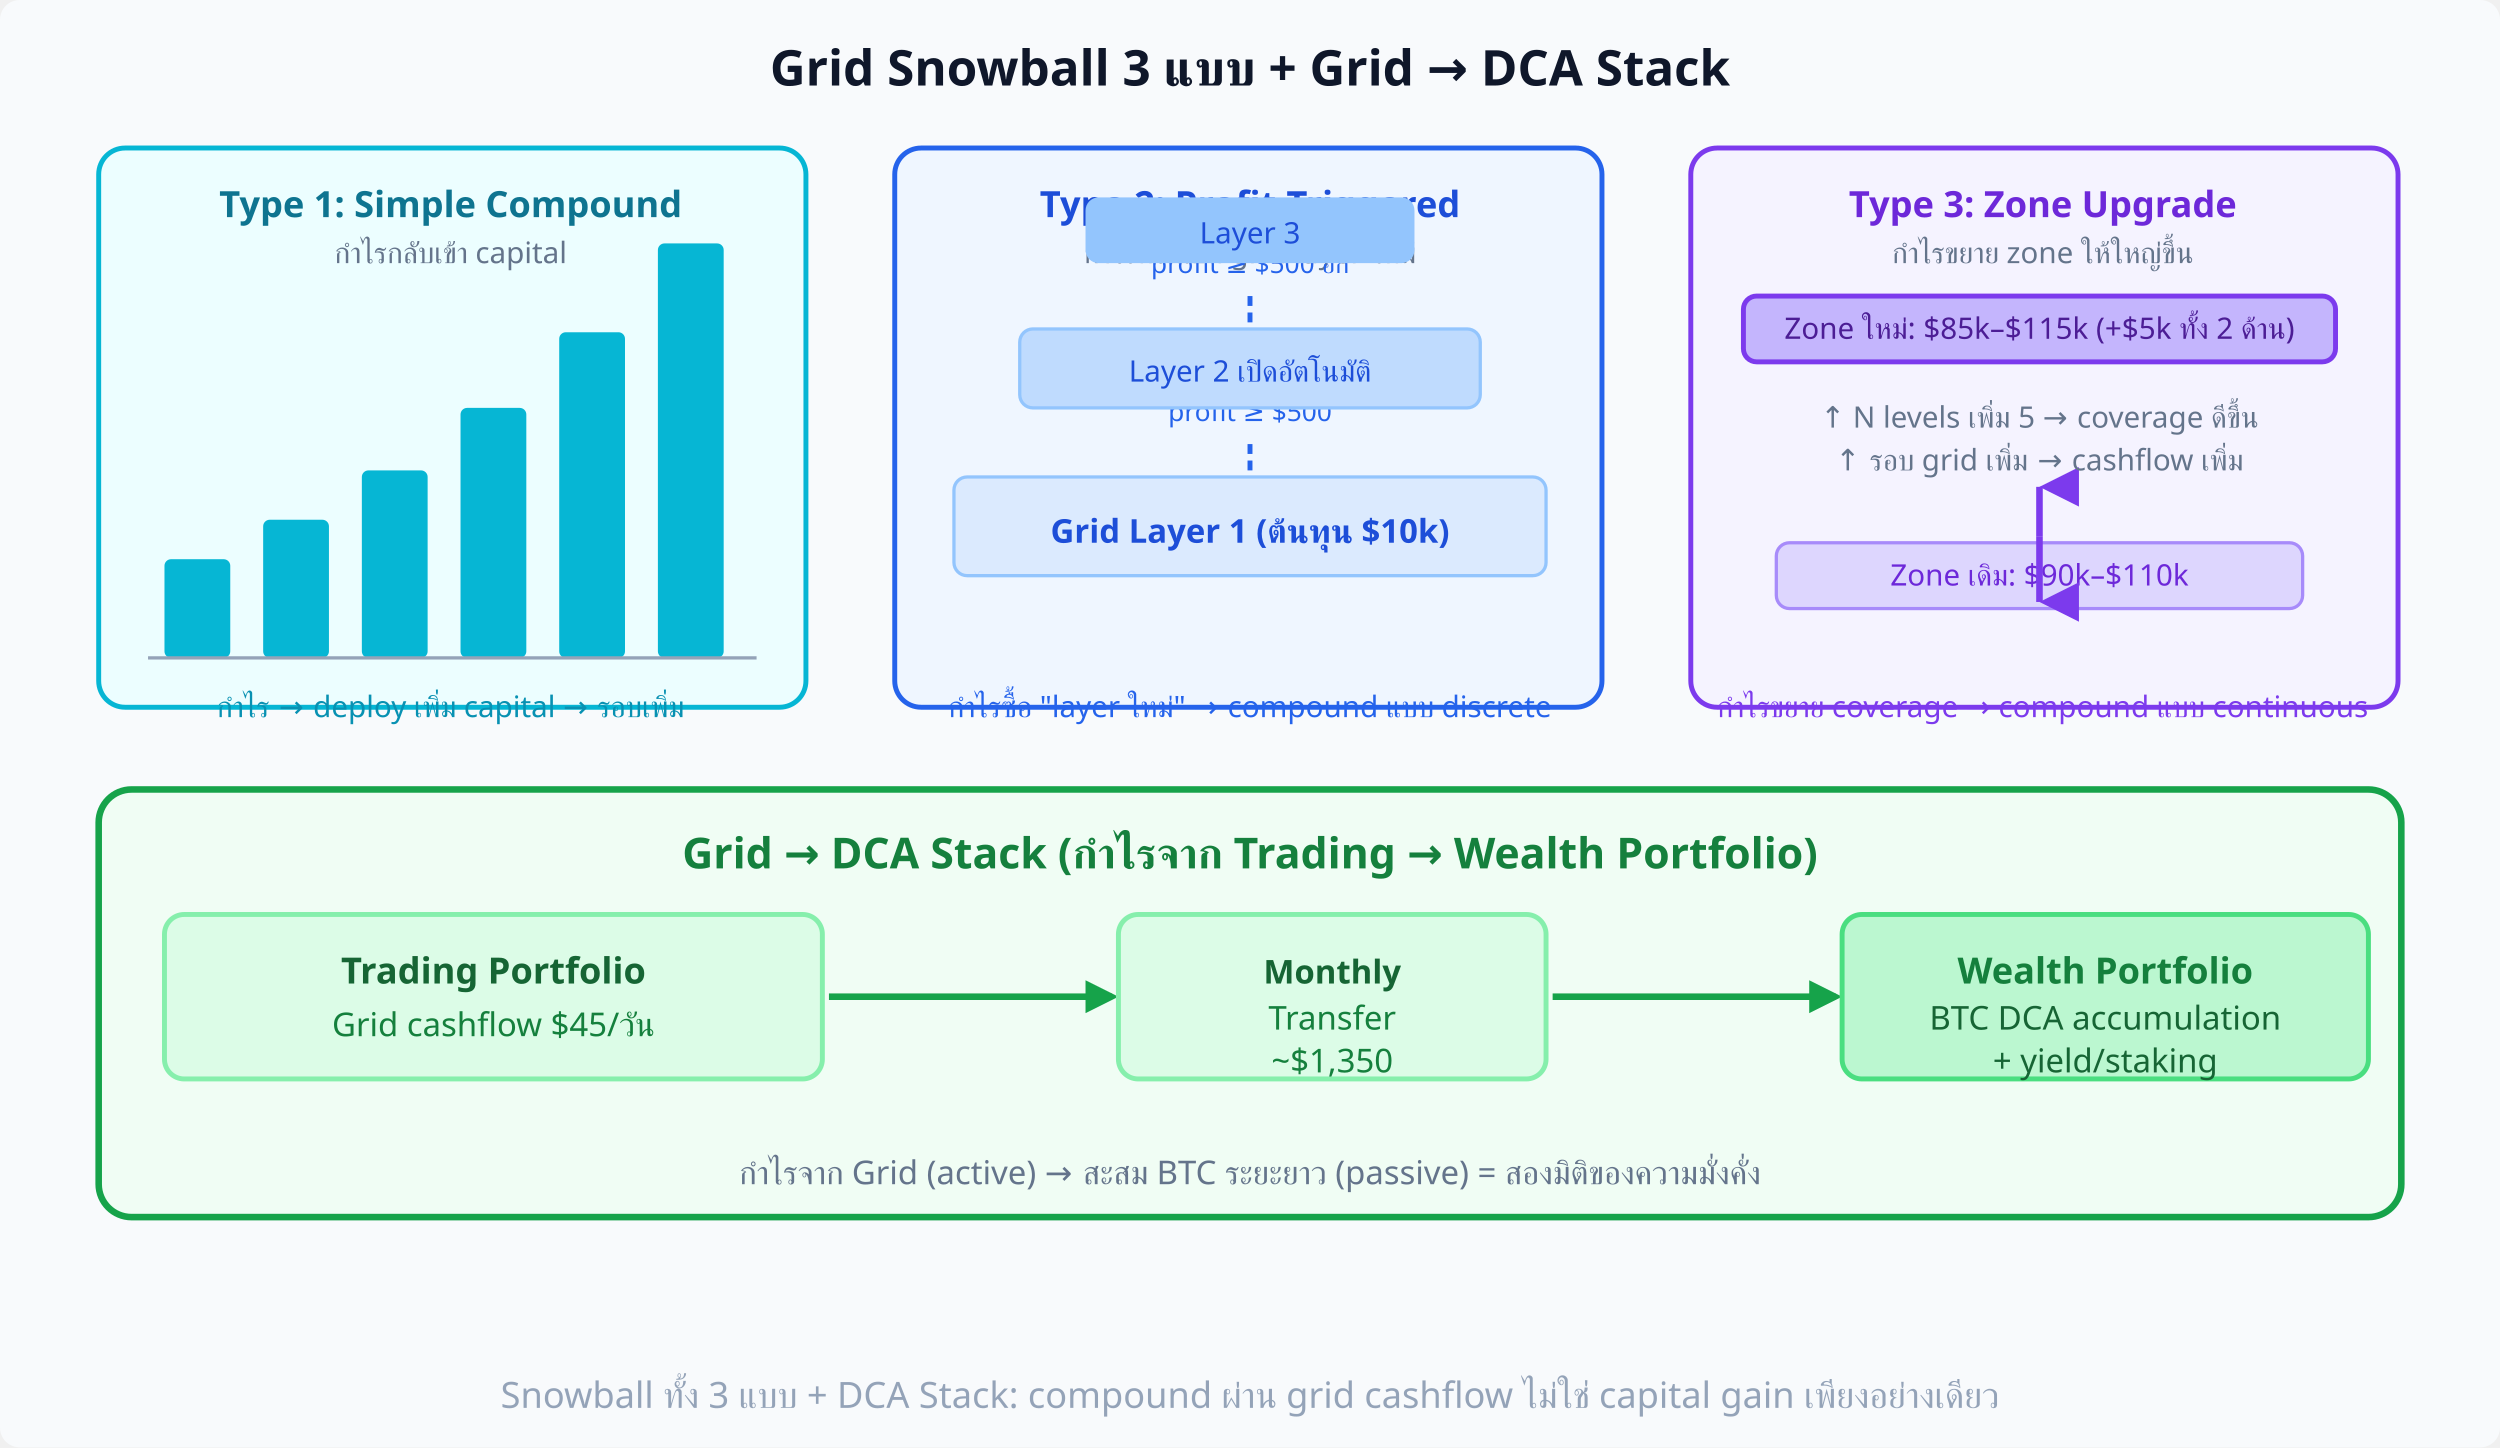
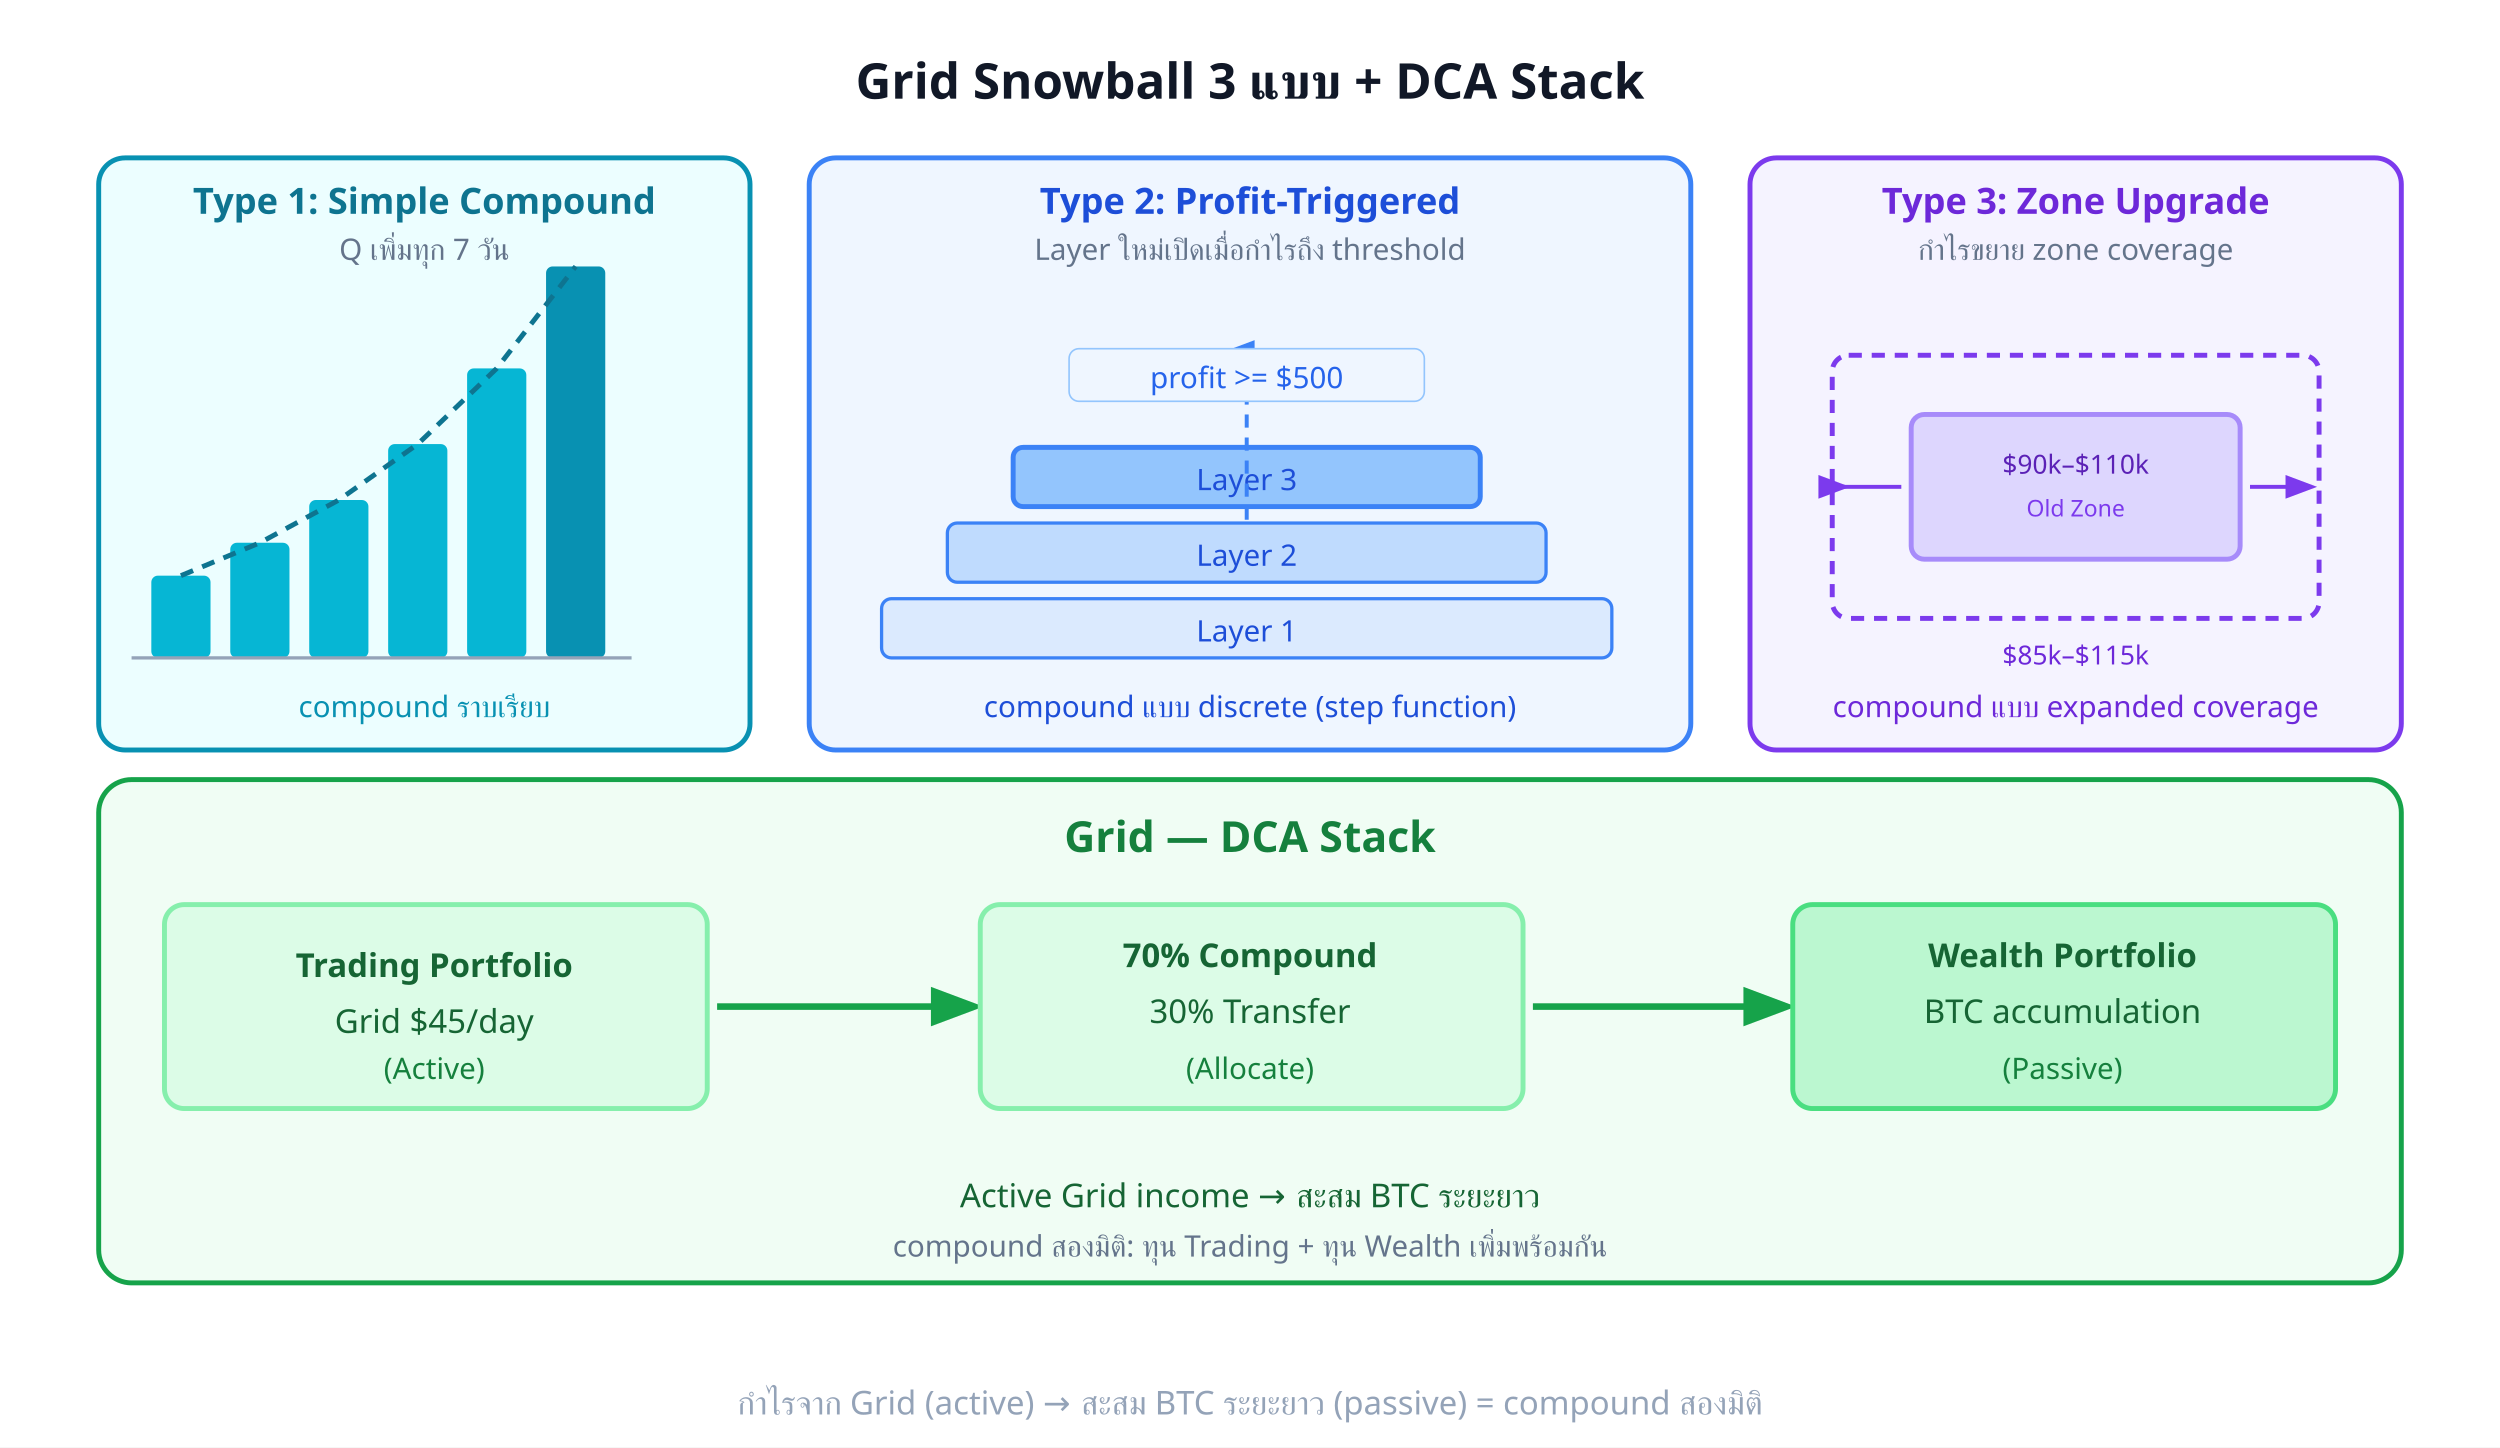
<svg xmlns="http://www.w3.org/2000/svg" viewBox="0 0 760 440" font-family="'Sarabun',sans-serif">
-   <rect width="760" height="440" fill="#f8fafc" rx="6" />
-   <text x="380" y="26" text-anchor="middle" font-size="15" font-weight="700" fill="#0f172a">Grid Snowball 3 แบบ + Grid → DCA Stack</text>
-   <rect x="30" y="45" width="215" height="170" fill="#ecfeff" rx="8" stroke="#06b6d4" stroke-width="1.5" />
-   <text x="137" y="66" text-anchor="middle" font-size="11" font-weight="700" fill="#0e7490">Type 1: Simple Compound</text>
-   <text x="137" y="80" text-anchor="middle" font-size="9" fill="#64748b">กำไรกลับเข้า capital</text>
-   <rect x="50" y="170" width="20" height="30" fill="#06b6d4" rx="2" />
-   <rect x="80" y="158" width="20" height="42" fill="#06b6d4" rx="2" />
-   <rect x="110" y="143" width="20" height="57" fill="#06b6d4" rx="2" />
-   <rect x="140" y="124" width="20" height="76" fill="#06b6d4" rx="2" />
-   <rect x="170" y="101" width="20" height="99" fill="#06b6d4" rx="2" />
-   <rect x="200" y="74" width="20" height="126" fill="#06b6d4" rx="2" />
-   <line x1="45" y1="200" x2="230" y2="200" stroke="#94a3b8" stroke-width="1" />
-   <text x="137" y="218" text-anchor="middle" font-size="9" fill="#0891b2">กำไร → deploy เพิ่ม capital → รอบเพิ่ม</text>
-   <rect x="272" y="45" width="215" height="170" fill="#eff6ff" rx="8" stroke="#2563eb" stroke-width="1.5" />
-   <text x="380" y="66" text-anchor="middle" font-size="11" font-weight="700" fill="#1d4ed8">Type 2: Profit-Triggered</text>
-   <text x="380" y="80" text-anchor="middle" font-size="9" fill="#64748b">กำไรทริกเปิด grid layer ใหม่</text>
-   <rect x="290" y="145" width="180" height="30" fill="#dbeafe" rx="4" stroke="#93c5fd" stroke-width="1" />
-   <text x="380" y="165" text-anchor="middle" font-size="10" fill="#1d4ed8" font-weight="700">Grid Layer 1 (ต้นทุน $10k)</text>
-   <line x1="380" y1="143" x2="380" y2="133" stroke="#2563eb" stroke-width="1.5" stroke-dasharray="3,2" />
-   <text x="380" y="128" text-anchor="middle" font-size="8" fill="#2563eb">profit ≥ $500</text>
-   <rect x="310" y="100" width="140" height="24" fill="#bfdbfe" rx="4" stroke="#93c5fd" stroke-width="1" />
-   <text x="380" y="116" text-anchor="middle" font-size="9" fill="#1d4ed8">Layer 2 เปิดอัตโนมัติ</text>
-   <line x1="380" y1="98" x2="380" y2="88" stroke="#2563eb" stroke-width="1.5" stroke-dasharray="3,2" />
-   <text x="380" y="83" text-anchor="middle" font-size="8" fill="#2563eb">profit ≥ $500 อีก</text>
-   <rect x="330" y="60" width="100" height="20" fill="#93c5fd" rx="4" />
-   <text x="380" y="74" text-anchor="middle" font-size="9" fill="#1d4ed8">Layer 3</text>
-   <text x="380" y="218" text-anchor="middle" font-size="9" fill="#2563eb">กำไรซื้อ "layer ใหม่" → compound แบบ discrete</text>
-   <rect x="514" y="45" width="215" height="170" fill="#f5f3ff" rx="8" stroke="#7c3aed" stroke-width="1.5" />
-   <text x="621" y="66" text-anchor="middle" font-size="11" font-weight="700" fill="#6d28d9">Type 3: Zone Upgrade</text>
-   <text x="621" y="80" text-anchor="middle" font-size="9" fill="#64748b">กำไรขยาย zone ให้ใหญ่ขึ้น</text>
-   <rect x="540" y="165" width="160" height="20" fill="#ddd6fe" rx="4" stroke="#a78bfa" stroke-width="1" />
-   <text x="620" y="178" text-anchor="middle" font-size="9" fill="#6d28d9">Zone เดิม: $90k–$110k</text>
-   <line x1="620" y1="163" x2="620" y2="148" stroke="#7c3aed" stroke-width="2" marker-end="url(#upArrow)" />
-   <line x1="620" y1="163" x2="620" y2="183" stroke="#7c3aed" stroke-width="2" marker-end="url(#downArrow)" />
-   <rect x="530" y="90" width="180" height="20" fill="#c4b5fd" rx="4" stroke="#7c3aed" stroke-width="1.5" />
-   <text x="620" y="103" text-anchor="middle" font-size="9" fill="#4c1d95">Zone ใหม่: $85k–$115k (+$5k ทั้ง 2 ด้าน)</text>
-   <text x="620" y="130" text-anchor="middle" font-size="9" fill="#64748b">↑ N levels เพิ่ม 5 → coverage ดีขึ้น</text>
-   <text x="620" y="143" text-anchor="middle" font-size="9" fill="#64748b">↑ รอบ grid เพิ่ม → cashflow เพิ่ม</text>
-   <text x="621" y="218" text-anchor="middle" font-size="9" fill="#7c3aed">กำไรขยาย coverage → compound แบบ continuous</text>
  <defs>
-     <marker id="upArrow" markerWidth="6" markerHeight="6" refX="3" refY="0" orient="auto">
-       <path d="M 3 0 L 6 6 L 0 6 z" fill="#7c3aed" />
+     <marker id="arrowRight" markerWidth="8" markerHeight="8" refX="6" refY="3" orient="auto">
+       <path d="M0,0 L0,6 L8,3 z" fill="#16a34a" />
    </marker>
-     <marker id="downArrow" markerWidth="6" markerHeight="6" refX="3" refY="6" orient="auto">
-       <path d="M 0 0 L 6 0 L 3 6 z" fill="#7c3aed" />
+     <marker id="arrowUp" markerWidth="8" markerHeight="8" refX="3" refY="6" orient="auto">
+       <path d="M0,8 L6,8 L3,0 z" fill="#3b82f6" />
+     </marker>
+     <marker id="arrowExpL" markerWidth="8" markerHeight="8" refX="2" refY="3" orient="auto">
+       <path d="M8,0 L8,6 L0,3 z" fill="#7c3aed" />
+     </marker>
+     <marker id="arrowExpR" markerWidth="8" markerHeight="8" refX="6" refY="3" orient="auto">
+       <path d="M0,0 L0,6 L8,3 z" fill="#7c3aed" />
    </marker>
  </defs>
-   <rect x="30" y="240" width="700" height="130" fill="#f0fdf4" rx="10" stroke="#16a34a" stroke-width="2" />
-   <text x="380" y="264" text-anchor="middle" font-size="13" font-weight="700" fill="#15803d">Grid → DCA Stack (กำไรจาก Trading → Wealth Portfolio)</text>
-   <rect x="50" y="278" width="200" height="50" fill="#dcfce7" rx="6" stroke="#86efac" stroke-width="1.5" />
-   <text x="150" y="299" text-anchor="middle" font-size="11" font-weight="700" fill="#166534">Trading Portfolio</text>
-   <text x="150" y="315" text-anchor="middle" font-size="10" fill="#15803d">Grid cashflow $45/วัน</text>
-   <line x1="252" y1="303" x2="338" y2="303" stroke="#16a34a" stroke-width="2" />
-   <polygon points="330,298 340,303 330,308" fill="#16a34a" />
-   <rect x="340" y="278" width="130" height="50" fill="#dcfce7" rx="6" stroke="#86efac" stroke-width="1.5" />
-   <text x="405" y="299" text-anchor="middle" font-size="10" font-weight="700" fill="#166534">Monthly</text>
-   <text x="405" y="313" text-anchor="middle" font-size="10" fill="#15803d">Transfer</text>
-   <text x="405" y="326" text-anchor="middle" font-size="10" fill="#15803d">~$1,350</text>
-   <line x1="472" y1="303" x2="558" y2="303" stroke="#16a34a" stroke-width="2" />
-   <polygon points="550,298 560,303 550,308" fill="#16a34a" />
-   <rect x="560" y="278" width="160" height="50" fill="#bbf7d0" rx="6" stroke="#4ade80" stroke-width="1.5" />
-   <text x="640" y="299" text-anchor="middle" font-size="11" font-weight="700" fill="#15803d">Wealth Portfolio</text>
-   <text x="640" y="313" text-anchor="middle" font-size="10" fill="#166534">BTC DCA accumulation</text>
-   <text x="640" y="326" text-anchor="middle" font-size="10" fill="#166534">+ yield/staking</text>
-   <text x="380" y="360" text-anchor="middle" font-size="10" fill="#64748b">กำไรจาก Grid (active) → สะสม BTC ระยะยาว (passive) = สองมิติของความมั่งคั่ง</text>
-   <text x="380" y="428" text-anchor="middle" font-size="11" fill="#94a3b8">Snowball ทั้ง 3 แบบ + DCA Stack: compound ผ่าน grid cashflow ไม่ใช่ capital gain เพียงอย่างเดียว</text>
+   <rect width="760" height="440" fill="#ffffff" />
+   <text x="380" y="30" font-size="15" font-weight="700" fill="#111827" text-anchor="middle">Grid Snowball 3 แบบ + DCA Stack</text>
+   <rect x="30" y="48" width="198" height="180" rx="8" fill="#ecfeff" stroke="#0891b2" stroke-width="1.5" />
+   <text x="129" y="65" font-size="11" font-weight="700" fill="#0e7490" text-anchor="middle">Type 1: Simple Compound</text>
+   <text x="129" y="79" font-size="9" fill="#64748b" text-anchor="middle">Q เพิ่มทุก 7 วัน</text>
+   <rect x="46" y="175" width="18" height="25" rx="2" fill="#06b6d4" />
+   <rect x="70" y="165" width="18" height="35" rx="2" fill="#06b6d4" />
+   <rect x="94" y="152" width="18" height="48" rx="2" fill="#06b6d4" />
+   <rect x="118" y="135" width="18" height="65" rx="2" fill="#06b6d4" />
+   <rect x="142" y="112" width="18" height="88" rx="2" fill="#06b6d4" />
+   <rect x="166" y="081" width="18" height="119" rx="2" fill="#0891b2" />
+   <line x1="40" y1="200" x2="192" y2="200" stroke="#94a3b8" stroke-width="1" />
+   <polyline points="55,175 79,165 103,152 127,135 151,112 175,81" fill="none" stroke="#0e7490" stroke-width="1.5" stroke-dasharray="4,3" />
+   <text x="129" y="218" font-size="9" fill="#0891b2" text-anchor="middle">compound ราบเรียบ</text>
+   <rect x="246" y="48" width="268" height="180" rx="8" fill="#eff6ff" stroke="#3b82f6" stroke-width="1.5" />
+   <text x="380" y="65" font-size="11" font-weight="700" fill="#1d4ed8" text-anchor="middle">Type 2: Profit-Triggered</text>
+   <text x="380" y="79" font-size="9" fill="#64748b" text-anchor="middle">Layer ใหม่เปิดเมื่อกำไรถึง threshold</text>
+   <rect x="268" y="182" width="222" height="18" rx="3" fill="#dbeafe" stroke="#3b82f6" stroke-width="1" />
+   <text x="379" y="195" font-size="9" fill="#1d4ed8" text-anchor="middle">Layer 1</text>
+   <rect x="288" y="159" width="182" height="18" rx="3" fill="#bfdbfe" stroke="#3b82f6" stroke-width="1" />
+   <text x="379" y="172" font-size="9" fill="#1d4ed8" text-anchor="middle">Layer 2</text>
+   <rect x="308" y="136" width="142" height="18" rx="3" fill="#93c5fd" stroke="#3b82f6" stroke-width="1.5" />
+   <text x="379" y="149" font-size="9" fill="#1d4ed8" text-anchor="middle">Layer 3</text>
+   <line x1="379" y1="158" x2="379" y2="107" stroke="#3b82f6" stroke-width="1.2" stroke-dasharray="4,3" marker-end="url(#arrowUp)" />
+   <rect x="325" y="106" width="108" height="16" rx="3" fill="#eff6ff" stroke="#93c5fd" stroke-width="0.5" />
+   <text x="379" y="118" font-size="9" fill="#2563eb" text-anchor="middle">profit &gt;= $500</text>
+   <text x="380" y="218" font-size="9" fill="#1d4ed8" text-anchor="middle">compound แบบ discrete (step function)</text>
+   <rect x="532" y="48" width="198" height="180" rx="8" fill="#f5f3ff" stroke="#7c3aed" stroke-width="1.5" />
+   <text x="631" y="65" font-size="11" font-weight="700" fill="#6d28d9" text-anchor="middle">Type 3: Zone Upgrade</text>
+   <text x="631" y="79" font-size="9" fill="#64748b" text-anchor="middle">กำไรขยาย zone coverage</text>
+   <rect x="581" y="126" width="100" height="44" rx="4" fill="#ddd6fe" stroke="#a78bfa" stroke-width="1.5" />
+   <text x="631" y="144" font-size="8" fill="#5b21b6" text-anchor="middle">$90k–$110k</text>
+   <text x="631" y="157" font-size="7" fill="#7c3aed" text-anchor="middle">Old Zone</text>
+   <rect x="557" y="108" width="148" height="80" rx="5" fill="none" stroke="#7c3aed" stroke-width="1.5" stroke-dasharray="4,3" />
+   <text x="631" y="202" font-size="8" fill="#6d28d9" text-anchor="middle">$85k–$115k</text>
+   <line x1="578" y1="148" x2="560" y2="148" stroke="#7c3aed" stroke-width="1.2" marker-end="url(#arrowExpL)" />
+   <line x1="684" y1="148" x2="702" y2="148" stroke="#7c3aed" stroke-width="1.2" marker-end="url(#arrowExpR)" />
+   <text x="631" y="218" font-size="9" fill="#6d28d9" text-anchor="middle">compound แบบ expanded coverage</text>
+   <rect x="30" y="237" width="700" height="153" rx="10" fill="#f0fdf4" stroke="#16a34a" stroke-width="1.5" />
+   <text x="380" y="259" font-size="13" font-weight="700" fill="#15803d" text-anchor="middle">Grid — DCA Stack</text>
+   <rect x="50" y="275" width="165" height="62" rx="6" fill="#dcfce7" stroke="#86efac" stroke-width="1.5" />
+   <text x="132" y="297" font-size="10" font-weight="700" fill="#166534" text-anchor="middle">Trading Portfolio</text>
+   <text x="132" y="314" font-size="10" fill="#166534" text-anchor="middle">Grid $45/day</text>
+   <text x="132" y="328" font-size="9" fill="#15803d" text-anchor="middle">(Active)</text>
+   <line x1="218" y1="306" x2="295" y2="306" stroke="#16a34a" stroke-width="2" marker-end="url(#arrowRight)" />
+   <rect x="298" y="275" width="165" height="62" rx="6" fill="#dcfce7" stroke="#86efac" stroke-width="1.5" />
+   <text x="380" y="294" font-size="10" font-weight="700" fill="#166534" text-anchor="middle">70% Compound</text>
+   <text x="380" y="311" font-size="10" fill="#166534" text-anchor="middle">30% Transfer</text>
+   <text x="380" y="328" font-size="9" fill="#15803d" text-anchor="middle">(Allocate)</text>
+   <line x1="466" y1="306" x2="542" y2="306" stroke="#16a34a" stroke-width="2" marker-end="url(#arrowRight)" />
+   <rect x="545" y="275" width="165" height="62" rx="6" fill="#bbf7d0" stroke="#4ade80" stroke-width="1.5" />
+   <text x="627" y="294" font-size="10" font-weight="700" fill="#166534" text-anchor="middle">Wealth Portfolio</text>
+   <text x="627" y="311" font-size="10" fill="#166534" text-anchor="middle">BTC accumulation</text>
+   <text x="627" y="328" font-size="9" fill="#15803d" text-anchor="middle">(Passive)</text>
+   <text x="380" y="367" font-size="10" fill="#166534" text-anchor="middle">Active Grid income  →  สะสม BTC ระยะยาว</text>
+   <text x="380" y="382" font-size="9" fill="#64748b" text-anchor="middle">compound สองมิติ: ทุน Trading + ทุน Wealth เพิ่มพร้อมกัน</text>
+   <text x="380" y="430" font-size="10" fill="#94a3b8" text-anchor="middle">กำไรจาก Grid (active) → สะสม BTC ระยะยาว (passive) = compound สองมิติ</text>
</svg>
